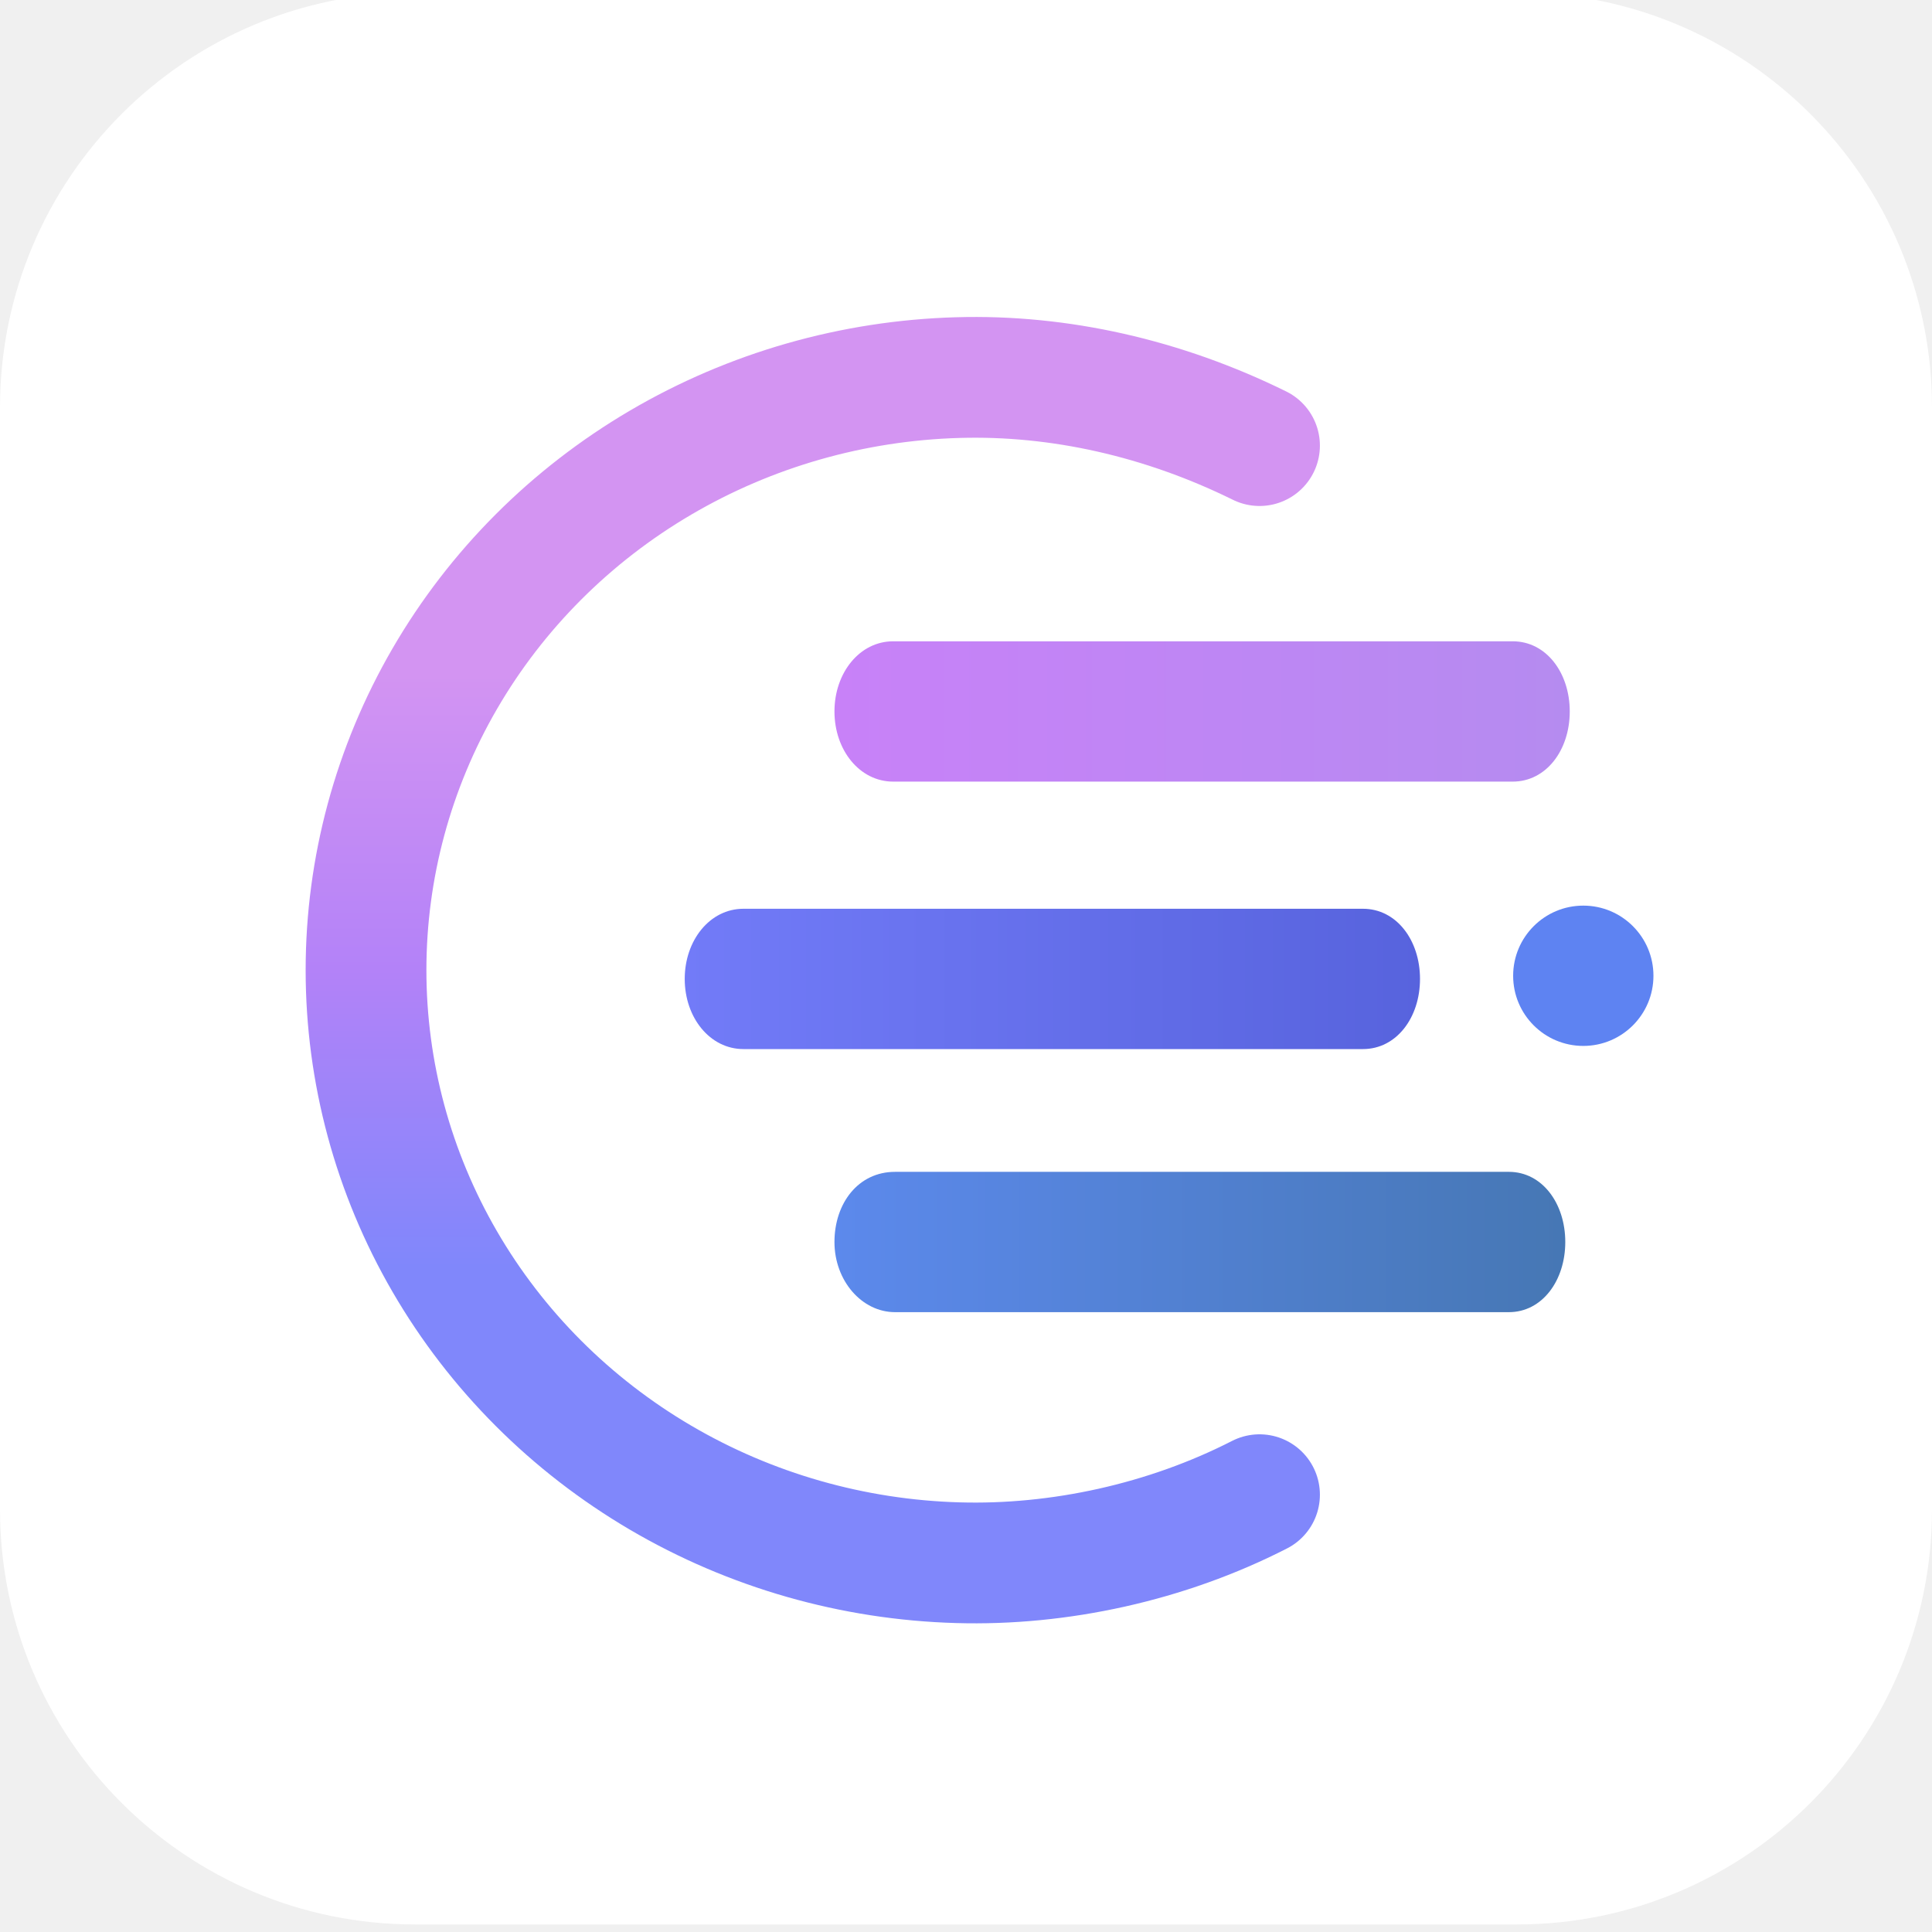
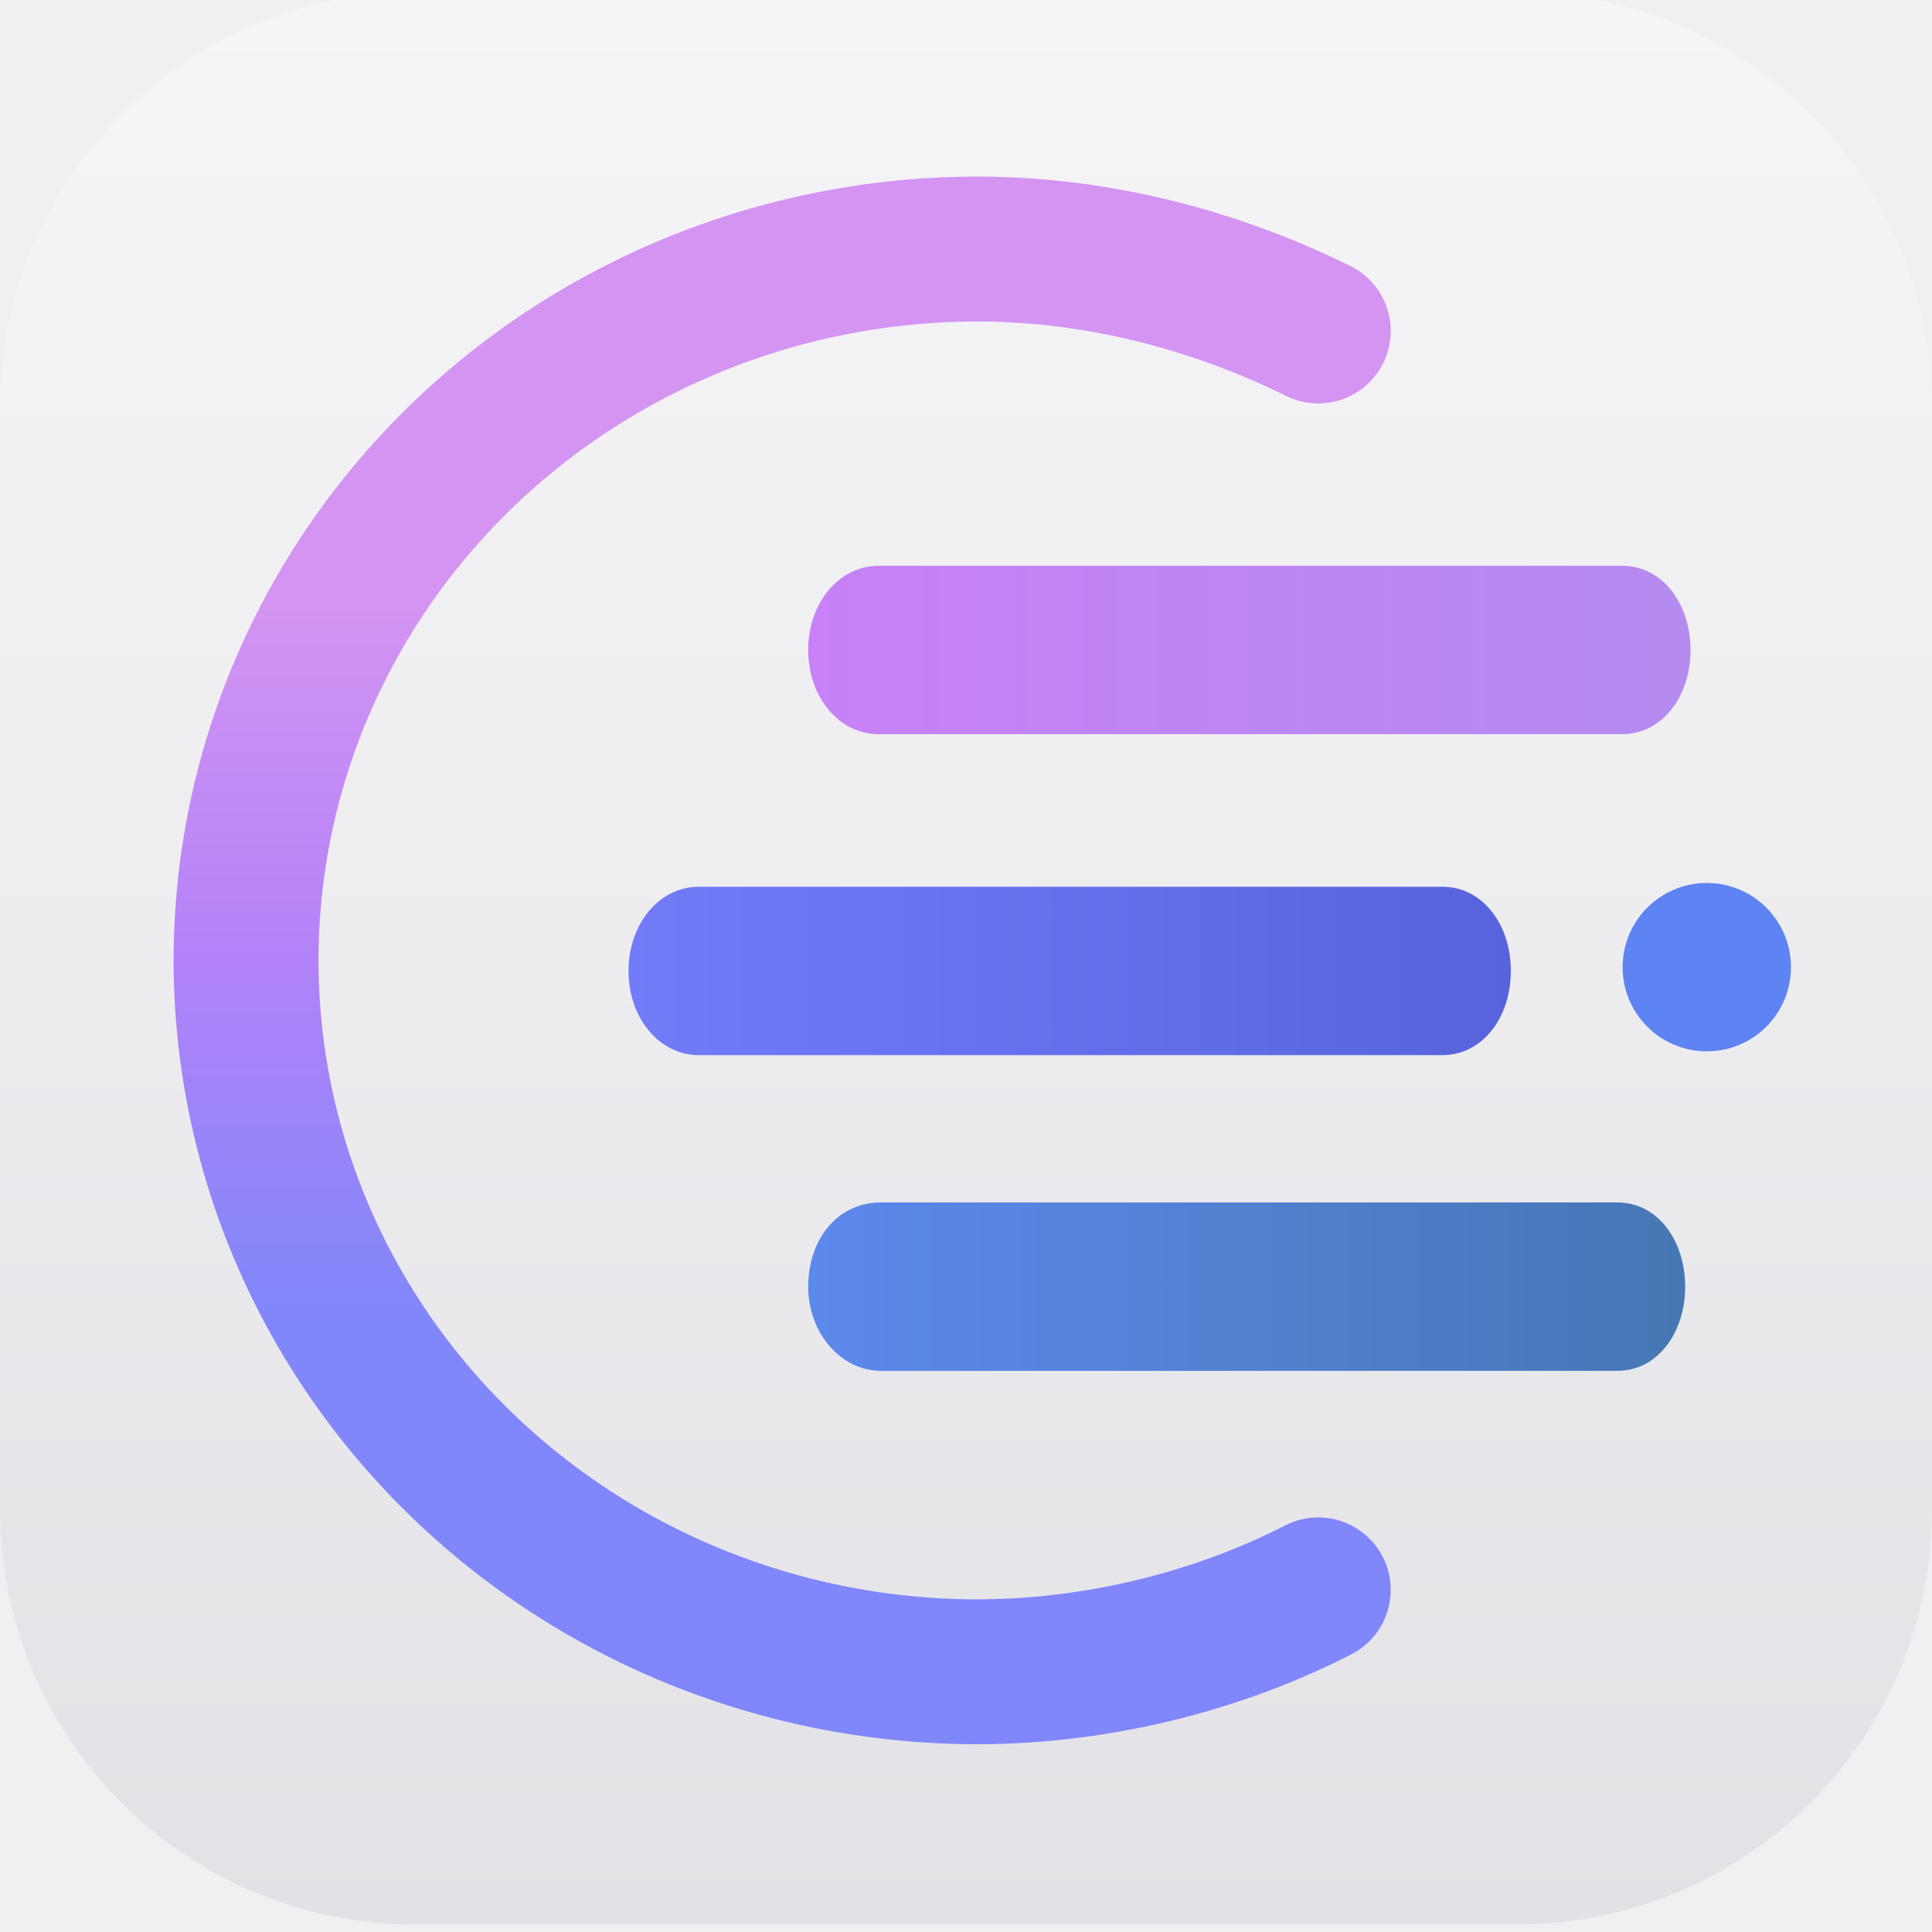
<svg xmlns="http://www.w3.org/2000/svg" width="512" height="512" viewBox="0 0 512 512" fill="none">
  <g clip-path="url(#clip0_12_2)">
-     <path d="M402 -2H110C49.249 -2 0 47.249 0 108V400C0 460.751 49.249 510 110 510H402C462.751 510 512 460.751 512 400V108C512 47.249 462.751 -2 402 -2Z" fill="white" />
-     <path d="M333.787 118.091C308.222 105.485 280.674 99.276 253.812 100.067C226.003 100.858 198.874 108.621 175.056 122.604C151.238 136.587 131.536 156.315 117.861 179.879C104.186 203.442 97 230.042 97 257.1C97 284.158 104.186 310.758 117.861 334.321C131.536 357.884 151.238 377.613 175.056 391.596C198.874 405.579 226.003 413.342 253.812 414.133C280.674 414.923 309.169 408.715 333.787 396.109" stroke="url(#paint0_linear_12_2)" stroke-width="32" stroke-linecap="round" />
-     <path d="M361.201 240.832H197.017C188.146 240.832 181.459 249.155 181.459 259.424C181.459 269.692 188.146 278.016 197.017 278.016H361.201C370.071 278.016 376.317 269.692 376.317 259.424C376.317 249.155 370.071 240.832 361.201 240.832Z" fill="url(#paint1_linear_12_2)" />
-     <path d="M400.884 169.951H236.699C227.829 169.951 221.141 178.275 221.141 188.543C221.141 198.811 227.829 207.135 236.699 207.135H400.884C409.754 207.135 416 198.811 416 188.543C416 178.275 409.754 169.951 400.884 169.951Z" fill="url(#paint2_linear_12_2)" />
-     <path d="M399.873 310.551H237.188C227.452 310.551 221.141 318.874 221.141 329.143C221.141 339.411 228.398 347.735 237.188 347.735H399.873C408.664 347.735 414.815 339.411 414.815 329.143C414.815 318.874 408.664 310.551 399.873 310.551Z" fill="url(#paint3_linear_12_2)" />
-     <circle cx="419.59" cy="258.59" r="18.59" fill="#5E83F2" />
+     <path d="M402 -2H110C49.249 -2 0 47.249 0 108V400C0 460.751 49.249 510 110 510H402C462.751 510 512 460.751 512 400V108C512 47.249 462.751 -2 402 -2Z" fill="url(#metalBg)" />
+     <g transform="scale(1.2) translate(-42.66 -45)">
+       <path d="M333.787 118.091C308.222 105.485 280.674 99.276 253.812 100.067C226.003 100.858 198.874 108.621 175.056 122.604C151.238 136.587 131.536 156.315 117.861 179.879C104.186 203.442 97 230.042 97 257.1C97 284.158 104.186 310.758 117.861 334.321C131.536 357.884 151.238 377.613 175.056 391.596C198.874 405.579 226.003 413.342 253.812 414.133C280.674 414.923 309.169 408.715 333.787 396.109" stroke="url(#paint0_linear_12_2)" stroke-width="32" stroke-linecap="round" />
+       <path d="M361.201 240.832H197.017C188.146 240.832 181.459 249.155 181.459 259.424C181.459 269.692 188.146 278.016 197.017 278.016H361.201C370.071 278.016 376.317 269.692 376.317 259.424C376.317 249.155 370.071 240.832 361.201 240.832Z" fill="url(#paint1_linear_12_2)" />
+       <path d="M400.884 169.951H236.699C227.829 169.951 221.141 178.275 221.141 188.543C221.141 198.811 227.829 207.135 236.699 207.135H400.884C409.754 207.135 416 198.811 416 188.543C416 178.275 409.754 169.951 400.884 169.951Z" fill="url(#paint2_linear_12_2)" />
+       <path d="M399.873 310.551H237.188C227.452 310.551 221.141 318.874 221.141 329.143C221.141 339.411 228.398 347.735 237.188 347.735H399.873C408.664 347.735 414.815 339.411 414.815 329.143C414.815 318.874 408.664 310.551 399.873 310.551Z" fill="url(#paint3_linear_12_2)" />
+       <circle cx="419.59" cy="258.59" r="18.59" fill="#5E83F2" />
+     </g>
  </g>
  <defs>
    <linearGradient id="paint0_linear_12_2" x1="215.394" y1="100" x2="215.394" y2="414.2" gradientUnits="userSpaceOnUse">
      <stop offset="0.25" stop-color="#D394F2" />
      <stop offset="0.5" stop-color="#B382F8" />
      <stop offset="0.75" stop-color="#8087FB" />
    </linearGradient>
    <linearGradient id="paint1_linear_12_2" x1="180.955" y1="240.832" x2="377.263" y2="240.832" gradientUnits="userSpaceOnUse">
      <stop stop-color="#727BF8" />
      <stop offset="1" stop-color="#5763DD" />
    </linearGradient>
    <linearGradient id="paint2_linear_12_2" x1="220.638" y1="169.951" x2="416.945" y2="169.951" gradientUnits="userSpaceOnUse">
      <stop stop-color="#C881F8" />
      <stop offset="1" stop-color="#B58BF0" />
    </linearGradient>
    <linearGradient id="paint3_linear_12_2" x1="221.272" y1="310.551" x2="415.789" y2="310.551" gradientUnits="userSpaceOnUse">
      <stop stop-color="#5C89EC" />
      <stop offset="1" stop-color="#4677B4" />
    </linearGradient>
+     <linearGradient id="metalBg" x1="256" y1="-2" x2="256" y2="510" gradientUnits="userSpaceOnUse">
+       <stop offset="0" stop-color="#F5F5F7" />
+       <stop offset="0.5" stop-color="#EDEDF0" />
+       <stop offset="1" stop-color="#E2E2E6" />
+     </linearGradient>
    <clipPath id="clip0_12_2">
      <rect width="512" height="512" fill="white" />
    </clipPath>
  </defs>
</svg>
